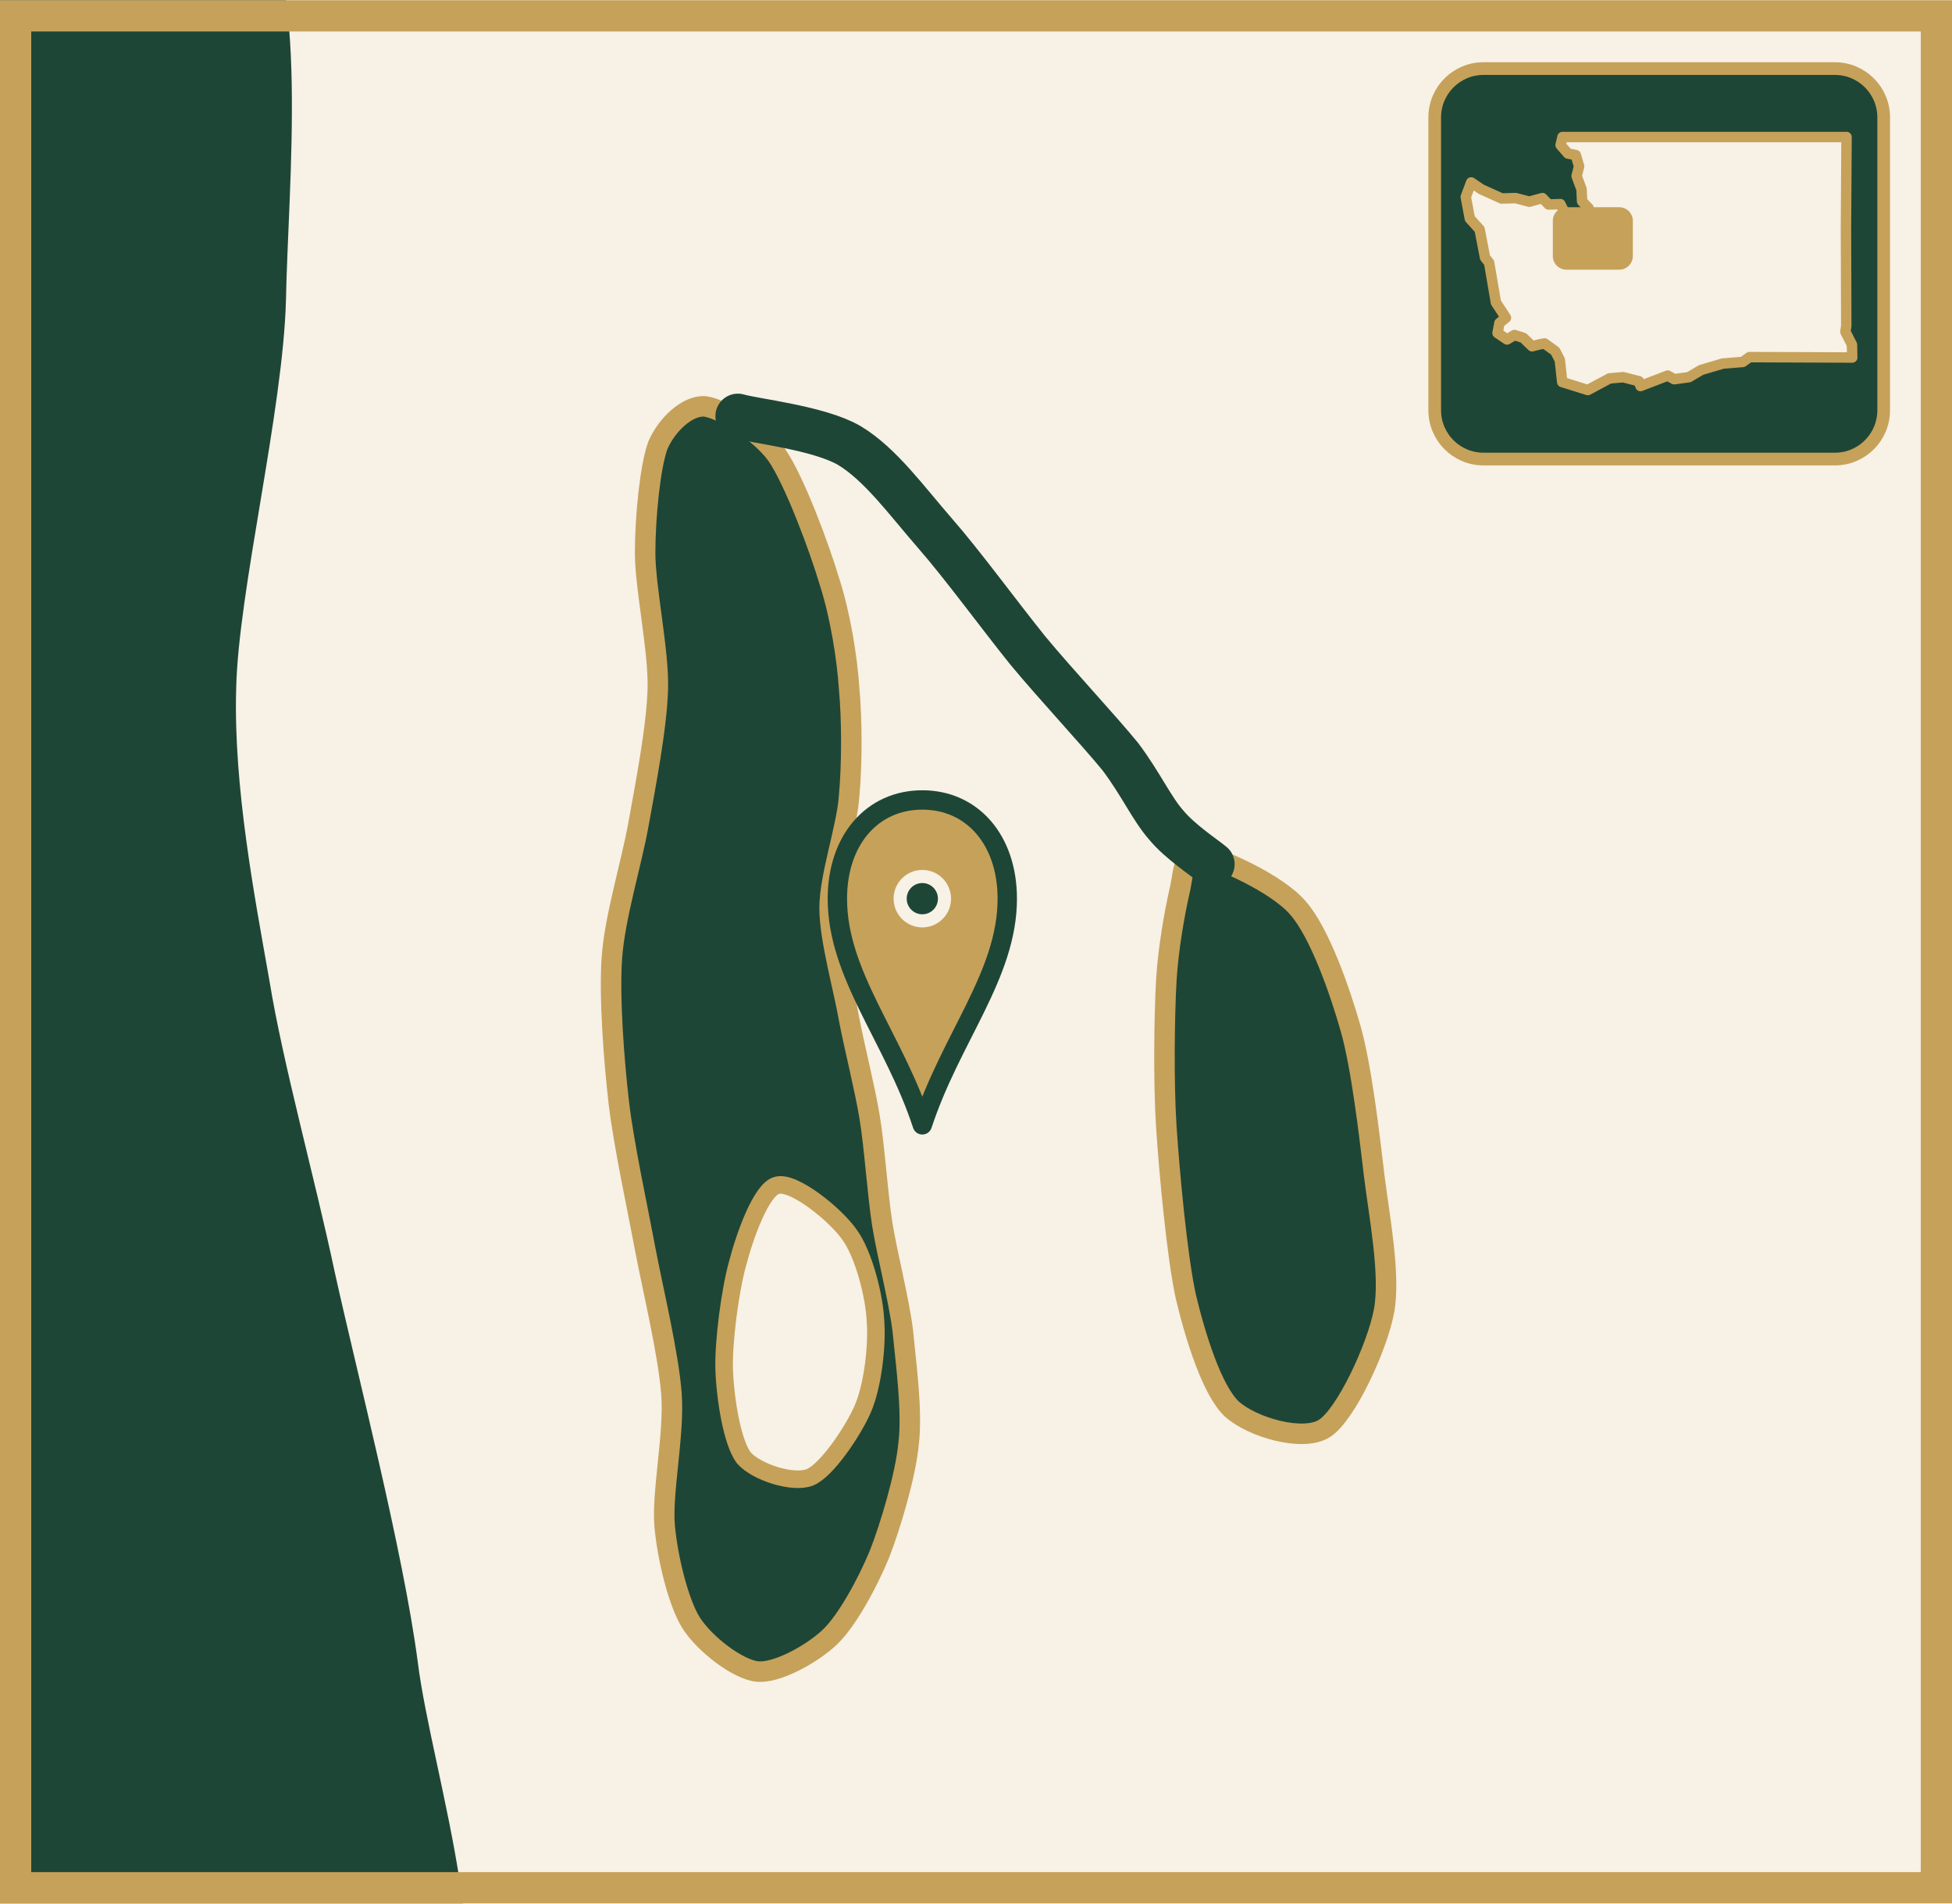
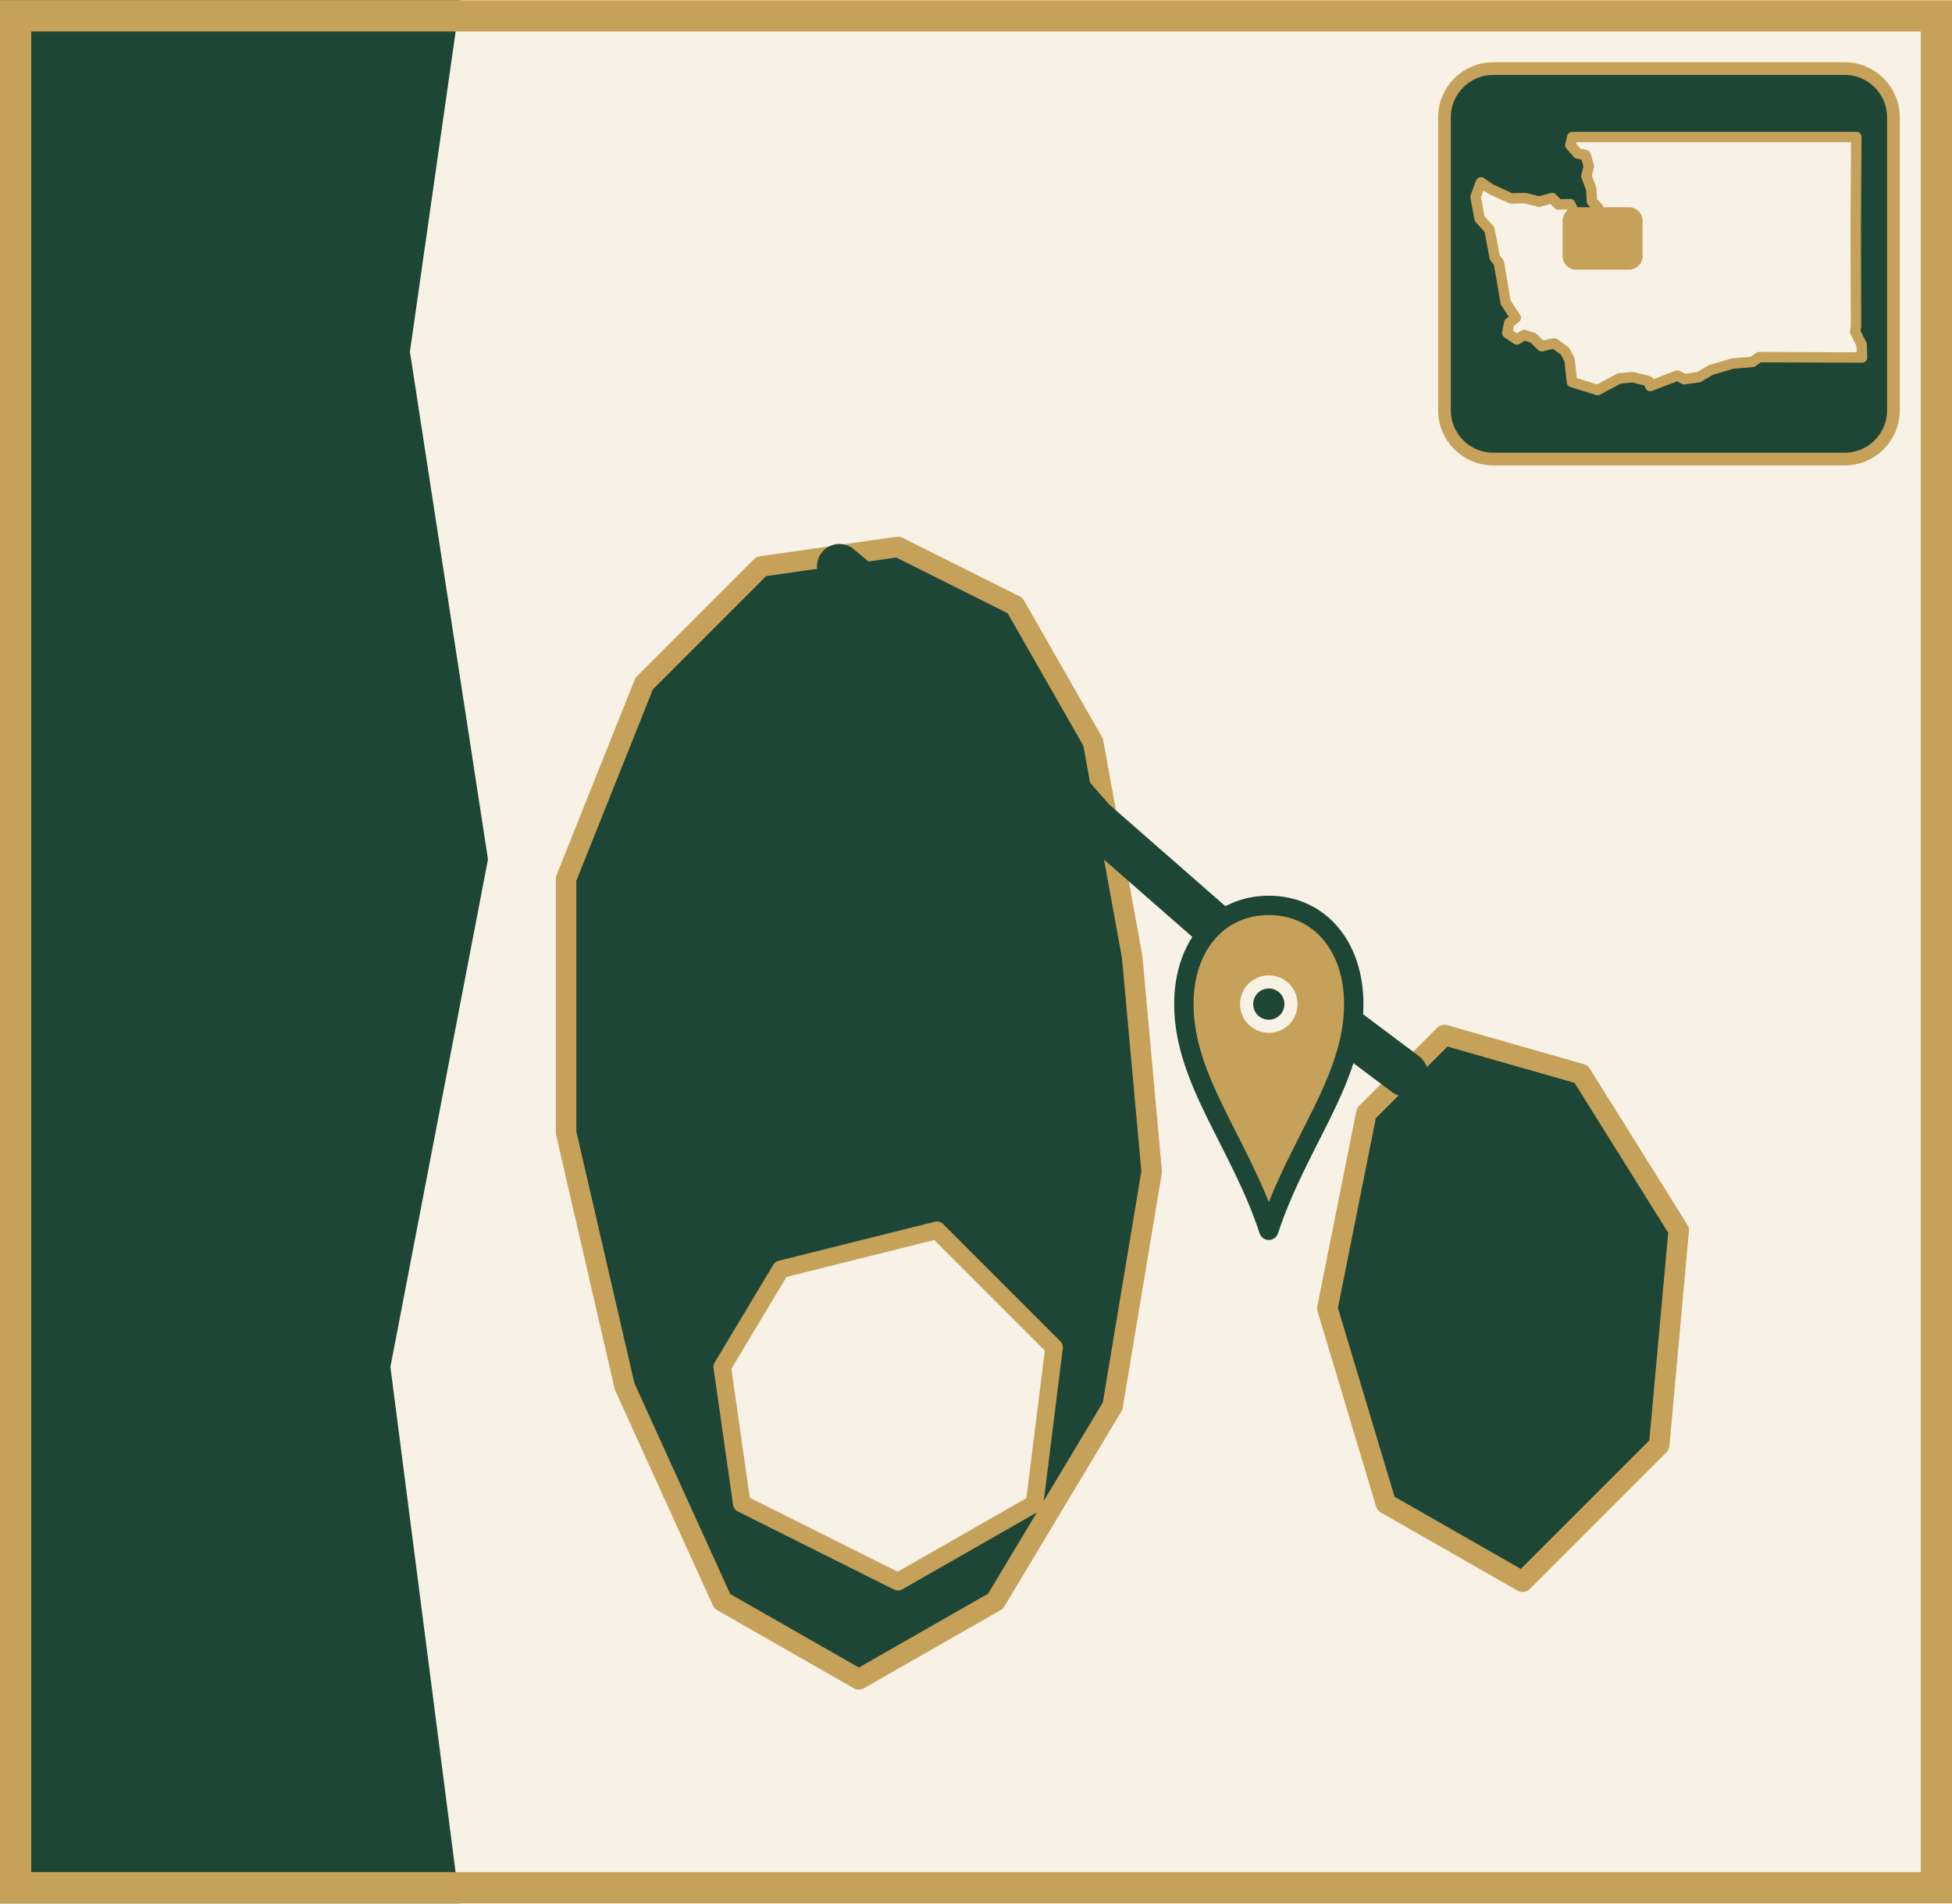
<svg xmlns="http://www.w3.org/2000/svg" viewBox="0 0 200 194.95" width="1200" height="1170">
  <defs>
    <clipPath id="card">
      <rect width="200" height="194.95" />
    </clipPath>
  </defs>
  <g clip-path="url(#card)">
    <rect width="200" height="194.95" fill="#f7f1e6" />
-     <path fill="#1e4636" d="M25.9,-9.2 C31.8,-3.6 29.5,19.3 29.3,30.7 C29.0,42.1 24.4,60.6 24.2,70.5 C23.9,80.5 26.1,91.9 27.6,100.4 C29.0,109.0 32.2,120.4 34.3,130.3 C36.5,140.3 41.3,158.8 42.8,170.2 C44.2,181.6 52.3,205.4 44.5,210.1 C36.6,214.7 -3.9,234.1 -12.0,202.9 C-20.1,171.8 -17.4,22.3 -12.0,-8.0 C-6.6,-38.3 20.0,-14.7 25.9,-9.2 Z" />
-     <path fill="#1e4636" stroke="#c6a15a" stroke-width="2.1" stroke-linejoin="round" d="M72.2,41.6 C73.9,41.8 77.8,44.1 79.6,46.6 C81.4,49.2 84.0,56.2 85.0,59.6 C86.1,63.0 86.8,67.4 87.0,70.5 C87.3,73.7 87.3,78.3 87.0,81.5 C86.8,84.7 85.0,89.7 85.0,93.0 C85.0,96.2 86.5,101.4 87.0,104.4 C87.6,107.5 88.6,111.4 89.1,114.4 C89.6,117.4 89.9,122.2 90.4,125.4 C90.9,128.5 92.1,133.1 92.5,136.3 C92.8,139.5 93.5,144.5 93.1,147.8 C92.8,151.1 91.2,156.4 90.1,159.2 C88.9,162.1 86.8,166.0 85.0,167.7 C83.2,169.4 79.6,171.4 77.6,171.2 C75.6,171.0 72.2,168.4 70.8,166.2 C69.5,164.1 68.4,159.6 68.1,156.3 C67.8,152.9 69.1,146.9 68.8,142.8 C68.5,138.7 66.9,132.1 66.1,127.9 C65.3,123.6 63.9,117.2 63.4,112.9 C62.9,108.6 62.4,102.0 62.7,98.0 C63.0,93.9 64.7,88.4 65.4,84.5 C66.1,80.6 67.3,74.5 67.4,70.5 C67.5,66.6 66.1,60.2 66.1,56.6 C66.1,53.0 66.6,47.8 67.4,45.6 C68.3,43.5 70.4,41.5 72.2,41.6 Z" />
-     <path fill="#f7f1e6" stroke="#c6a15a" stroke-width="1.8" stroke-linejoin="round" d="M79.6,121.4 C81.3,120.9 85.6,124.4 87.0,126.4 C88.5,128.4 89.6,132.8 89.7,135.3 C89.9,137.9 89.4,142.0 88.4,144.3 C87.4,146.6 84.7,150.6 83.0,151.3 C81.3,152.0 77.5,150.8 76.2,149.3 C75.0,147.7 74.3,143.2 74.2,140.3 C74.1,137.5 74.8,132.1 75.6,129.3 C76.3,126.6 78.0,121.8 79.6,121.4 Z" />
-     <path fill="#1e4636" stroke="#c6a15a" stroke-width="2.1" stroke-linejoin="round" d="M122.9,87.5 C124.6,87.7 130.8,90.4 133.0,93.0 C135.2,95.5 137.3,101.5 138.4,105.4 C139.5,109.3 140.3,116.2 140.8,120.4 C141.3,124.5 142.5,130.6 141.8,134.3 C141.1,138.0 137.9,144.9 135.7,146.3 C133.5,147.7 128.3,146.2 126.2,144.3 C124.2,142.4 122.5,137.0 121.5,132.8 C120.6,128.7 119.8,120.0 119.5,115.4 C119.2,110.8 119.3,103.9 119.5,100.4 C119.7,97.0 120.4,93.3 120.8,91.5 C121.3,89.6 121.1,87.3 122.9,87.5 Z" />
-     <path fill="none" stroke="#1e4636" stroke-width="4.6" stroke-linecap="round" stroke-linejoin="round" d="M124.2,88.5 C123.5,87.9 120.9,86.2 119.5,84.5 C118.0,82.8 116.9,80.3 114.8,77.5 C112.6,74.8 108.2,70.1 105.3,66.6 C102.4,63.0 98.6,57.8 95.8,54.6 C93.0,51.4 90.2,47.5 87.0,45.6 C83.9,43.8 77.3,43.1 75.6,42.6" />
-     <g transform="translate(147.0 7.0)">
+     <path fill="#1e4636" d="M-6.0,-6.0 L48.0,-6.0 L42.0,36.0 L50.0,88.0 L40.0,140.0 L48.0,202.0 L-6.0,202.0 Z" />
+     <path fill="#1e4636" stroke="#c6a15a" stroke-width="2.1" stroke-linejoin="round" d="M92.0,56.0 L104.0,62.0 L112.0,76.0 L116.0,98.0 L118.0,120.0 L114.0,144.0 L102.0,164.0 L88.0,172.0 L74.0,164.0 L64.0,142.0 L58.0,116.0 L58.0,90.0 L66.0,70.0 L78.0,58.0 Z" />
+     <path fill="#f7f1e6" stroke="#c6a15a" stroke-width="1.8" stroke-linejoin="round" d="M80.0,130.0 L96.0,126.0 L108.0,138.0 L106.0,154.0 L92.0,162.0 L76.0,154.0 L74.0,140.0 Z" />
+     <path fill="#1e4636" stroke="#c6a15a" stroke-width="2.1" stroke-linejoin="round" d="M148.0,106.0 L162.0,110.0 L172.0,126.0 L170.0,148.0 L156.0,162.0 L142.0,154.0 L136.0,134.0 L140.0,114.0 Z" />
+     <path fill="none" stroke="#1e4636" stroke-width="4.6" stroke-linecap="round" stroke-linejoin="round" d="M144.0,110.0 L128.0,98.0 L112.0,84.0 L98.0,68.0 L86.0,58.0" />
+     <g transform="translate(148.0 7.0)">
      <rect width="46.0" height="40.0" rx="5" fill="#1e4636" stroke="#c6a15a" stroke-width="1.3" />
      <path fill="#f7f1e6" stroke="#c6a15a" stroke-width="5" stroke-linejoin="round" transform="translate(1.4 -5.1) scale(0.214)" d="M190.62,56.60 190.35,100.05 190.49,146.96 190.09,149.84 193.22,155.99 193.35,162.14 144.16,161.95 140.91,164.26 131.41,165.03 121.00,168.10 115.14,171.56 108.12,172.52 105.00,170.79 91.98,175.79 91.20,173.48 83.66,171.56 77.15,172.14 66.74,177.71 54.51,173.87 53.34,163.30 51.13,159.07 46.05,155.41 43.84,155.80 40.06,156.76 35.90,152.72 31.61,151.38 28.09,153.49 23.54,150.42 24.45,145.61 27.57,143.11 22.76,135.81 19.51,116.77 17.55,114.28 14.95,100.82 10.27,95.63 8.32,85.25 10.92,78.33 15.73,81.59 25.49,86.02 32.13,85.82 38.76,87.55 45.01,85.82 48.00,88.90 53.60,88.71 57.50,96.40 60.36,95.82 60.88,106.20 62.58,115.62 64.92,114.66 62.58,106.59 63.23,98.70 67.13,90.63 64.01,87.36 63.75,81.59 61.40,75.25 62.58,70.64 61.01,65.25 57.24,64.49 53.73,60.45 54.64,56.60Z" />
      <rect x="12.1" y="14.2" width="8.2" height="6.4" rx="1.4" fill="#c6a15a" />
    </g>
-     <g transform="translate(94.5 115.2) scale(0.64)">
+     <g transform="translate(130.0 126.0) scale(0.64)">
      <path fill="#c6a15a" stroke="#1e4636" stroke-width="3.1" stroke-linejoin="round" d="M0,0 C-4.6,-14 -13.6,-24 -13.6,-36.2 C-13.6,-45.6 -8,-52 0,-52 C8,-52 13.6,-45.6 13.6,-36.2 C13.6,-24 4.6,-14 0,0 Z" />
      <circle cx="0" cy="-36.2" r="4.6" fill="#f7f1e6" />
      <circle cx="0" cy="-36.2" r="2.5" fill="#1e4636" />
    </g>
  </g>
  <rect x="1.6" y="1.6" width="196.8" height="191.75" fill="none" stroke="#c6a15a" stroke-width="3.2" />
</svg>
